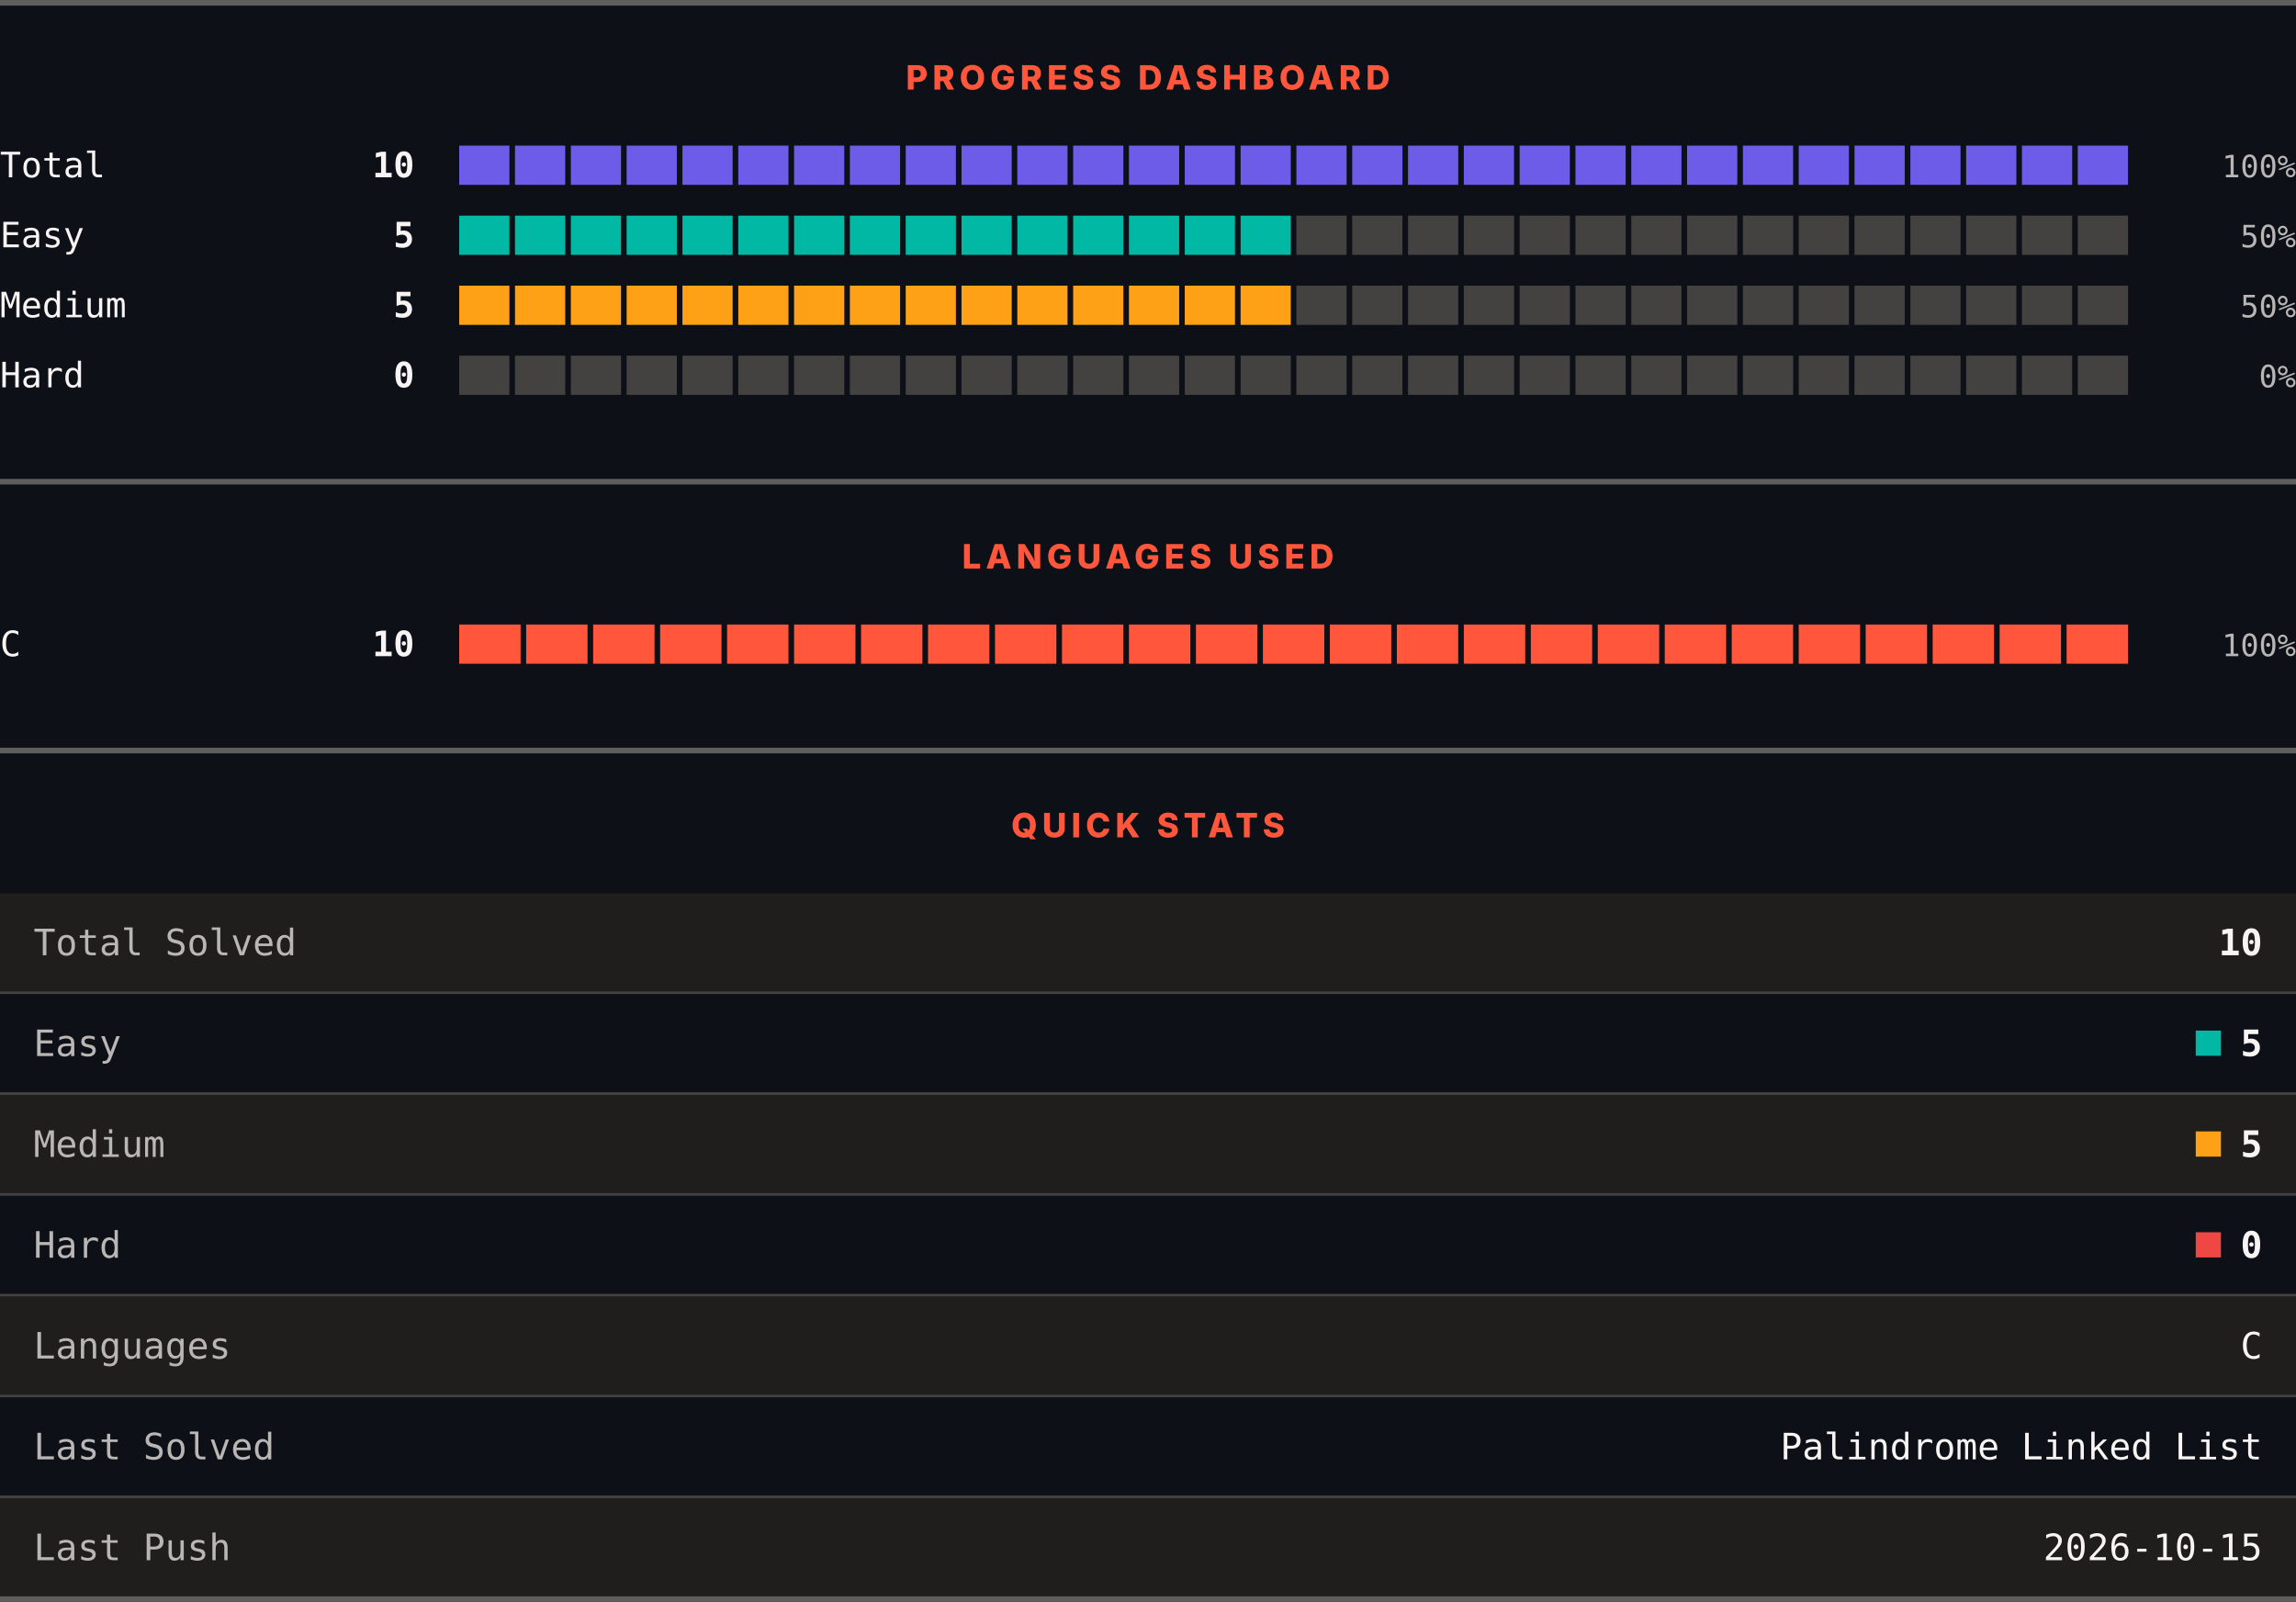
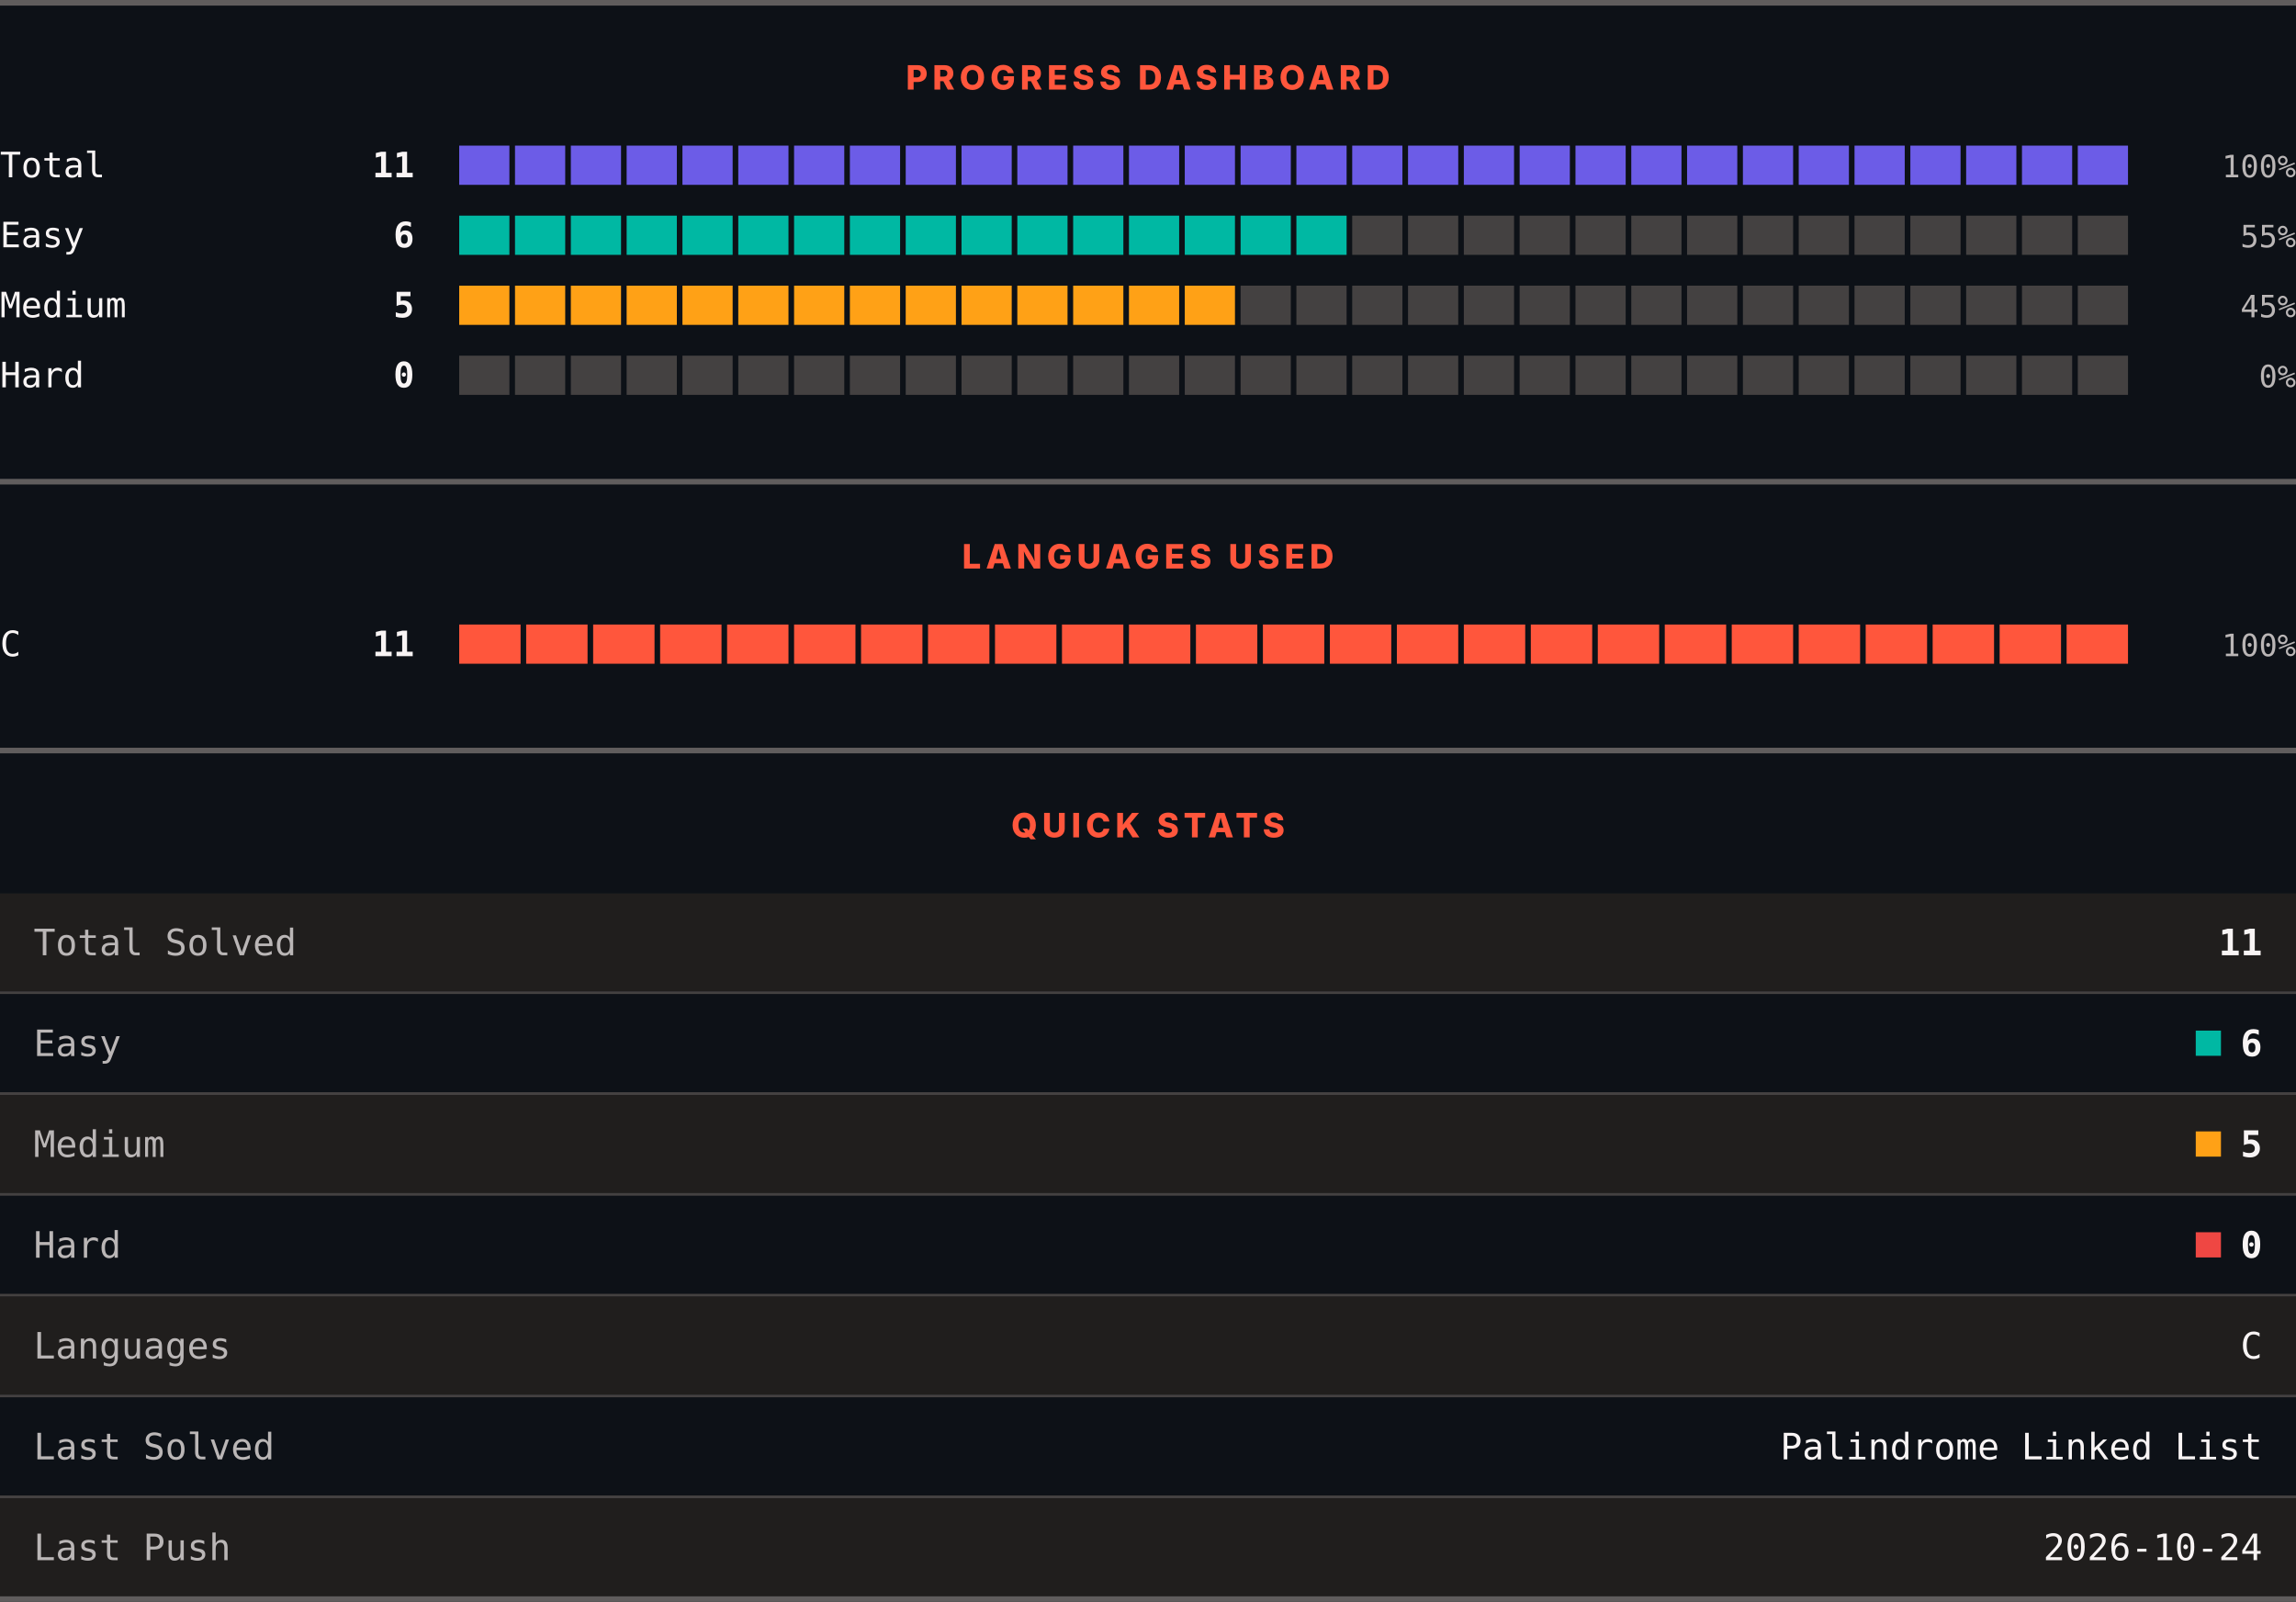
<svg xmlns="http://www.w3.org/2000/svg" width="820" height="572" viewBox="0 0 820 572" role="img" aria-label="LeetCode progress, languages and quick stats">
  <rect width="820" height="572" fill="#0d1117" />
  <rect x="0" y="0" width="820" height="2" fill="#605d5d" />
  <text x="410" y="32" text-anchor="middle" font-family="Archivo, system-ui, -apple-system, Segoe UI, sans-serif" font-size="12" font-weight="800" letter-spacing="1.68" fill="#ff563c">PROGRESS DASHBOARD</text>
  <text x="0" y="63.3" font-family="ui-monospace, SFMono-Regular, Menlo, Consolas, monospace" font-size="12.5" fill="#f8f4f4">Total</text>
-   <text x="148" y="63.3" text-anchor="end" font-family="ui-monospace, SFMono-Regular, Menlo, Consolas, monospace" font-size="12.5" font-weight="700" fill="#f8f4f4">10</text>
+   <text x="148" y="63.3" text-anchor="end" font-family="ui-monospace, SFMono-Regular, Menlo, Consolas, monospace" font-size="12.5" font-weight="700" fill="#f8f4f4">11</text>
  <rect x="164.00" y="52" width="17.93" height="14" fill="#6c5ce7" />
  <rect x="183.93" y="52" width="17.93" height="14" fill="#6c5ce7" />
  <rect x="203.87" y="52" width="17.93" height="14" fill="#6c5ce7" />
  <rect x="223.80" y="52" width="17.93" height="14" fill="#6c5ce7" />
  <rect x="243.73" y="52" width="17.93" height="14" fill="#6c5ce7" />
  <rect x="263.67" y="52" width="17.93" height="14" fill="#6c5ce7" />
  <rect x="283.60" y="52" width="17.93" height="14" fill="#6c5ce7" />
  <rect x="303.53" y="52" width="17.93" height="14" fill="#6c5ce7" />
  <rect x="323.47" y="52" width="17.93" height="14" fill="#6c5ce7" />
  <rect x="343.40" y="52" width="17.93" height="14" fill="#6c5ce7" />
  <rect x="363.33" y="52" width="17.93" height="14" fill="#6c5ce7" />
  <rect x="383.27" y="52" width="17.93" height="14" fill="#6c5ce7" />
  <rect x="403.20" y="52" width="17.93" height="14" fill="#6c5ce7" />
  <rect x="423.13" y="52" width="17.93" height="14" fill="#6c5ce7" />
  <rect x="443.07" y="52" width="17.93" height="14" fill="#6c5ce7" />
  <rect x="463.00" y="52" width="17.93" height="14" fill="#6c5ce7" />
  <rect x="482.93" y="52" width="17.93" height="14" fill="#6c5ce7" />
  <rect x="502.87" y="52" width="17.93" height="14" fill="#6c5ce7" />
  <rect x="522.80" y="52" width="17.93" height="14" fill="#6c5ce7" />
  <rect x="542.73" y="52" width="17.93" height="14" fill="#6c5ce7" />
  <rect x="562.67" y="52" width="17.93" height="14" fill="#6c5ce7" />
  <rect x="582.60" y="52" width="17.93" height="14" fill="#6c5ce7" />
  <rect x="602.53" y="52" width="17.93" height="14" fill="#6c5ce7" />
  <rect x="622.47" y="52" width="17.93" height="14" fill="#6c5ce7" />
  <rect x="642.40" y="52" width="17.93" height="14" fill="#6c5ce7" />
  <rect x="662.33" y="52" width="17.93" height="14" fill="#6c5ce7" />
  <rect x="682.27" y="52" width="17.93" height="14" fill="#6c5ce7" />
  <rect x="702.20" y="52" width="17.93" height="14" fill="#6c5ce7" />
  <rect x="722.13" y="52" width="17.93" height="14" fill="#6c5ce7" />
  <rect x="742.07" y="52" width="17.93" height="14" fill="#6c5ce7" />
  <text x="820" y="63.3" text-anchor="end" font-family="ui-monospace, SFMono-Regular, Menlo, Consolas, monospace" font-size="11" fill="#bab6b6">100%</text>
  <text x="0" y="88.3" font-family="ui-monospace, SFMono-Regular, Menlo, Consolas, monospace" font-size="12.5" fill="#f8f4f4">Easy</text>
-   <text x="148" y="88.3" text-anchor="end" font-family="ui-monospace, SFMono-Regular, Menlo, Consolas, monospace" font-size="12.5" font-weight="700" fill="#f8f4f4">5</text>
+   <text x="148" y="88.3" text-anchor="end" font-family="ui-monospace, SFMono-Regular, Menlo, Consolas, monospace" font-size="12.5" font-weight="700" fill="#f8f4f4">6</text>
  <rect x="164.00" y="77" width="17.93" height="14" fill="#00b8a3" />
  <rect x="183.93" y="77" width="17.93" height="14" fill="#00b8a3" />
  <rect x="203.87" y="77" width="17.93" height="14" fill="#00b8a3" />
  <rect x="223.80" y="77" width="17.93" height="14" fill="#00b8a3" />
  <rect x="243.73" y="77" width="17.93" height="14" fill="#00b8a3" />
  <rect x="263.67" y="77" width="17.93" height="14" fill="#00b8a3" />
  <rect x="283.60" y="77" width="17.93" height="14" fill="#00b8a3" />
  <rect x="303.53" y="77" width="17.93" height="14" fill="#00b8a3" />
  <rect x="323.47" y="77" width="17.93" height="14" fill="#00b8a3" />
  <rect x="343.40" y="77" width="17.93" height="14" fill="#00b8a3" />
  <rect x="363.33" y="77" width="17.93" height="14" fill="#00b8a3" />
  <rect x="383.27" y="77" width="17.93" height="14" fill="#00b8a3" />
  <rect x="403.20" y="77" width="17.93" height="14" fill="#00b8a3" />
  <rect x="423.13" y="77" width="17.93" height="14" fill="#00b8a3" />
  <rect x="443.07" y="77" width="17.93" height="14" fill="#00b8a3" />
-   <rect x="463.00" y="77" width="17.93" height="14" fill="#444141" />
+   <rect x="463.00" y="77" width="17.93" height="14" fill="#00b8a3" />
  <rect x="482.93" y="77" width="17.93" height="14" fill="#444141" />
  <rect x="502.87" y="77" width="17.93" height="14" fill="#444141" />
  <rect x="522.80" y="77" width="17.93" height="14" fill="#444141" />
  <rect x="542.73" y="77" width="17.93" height="14" fill="#444141" />
  <rect x="562.67" y="77" width="17.93" height="14" fill="#444141" />
  <rect x="582.60" y="77" width="17.93" height="14" fill="#444141" />
  <rect x="602.53" y="77" width="17.93" height="14" fill="#444141" />
  <rect x="622.47" y="77" width="17.93" height="14" fill="#444141" />
  <rect x="642.40" y="77" width="17.93" height="14" fill="#444141" />
  <rect x="662.33" y="77" width="17.93" height="14" fill="#444141" />
  <rect x="682.27" y="77" width="17.93" height="14" fill="#444141" />
  <rect x="702.20" y="77" width="17.93" height="14" fill="#444141" />
  <rect x="722.13" y="77" width="17.93" height="14" fill="#444141" />
  <rect x="742.07" y="77" width="17.93" height="14" fill="#444141" />
-   <text x="820" y="88.3" text-anchor="end" font-family="ui-monospace, SFMono-Regular, Menlo, Consolas, monospace" font-size="11" fill="#bab6b6">50%</text>
+   <text x="820" y="88.3" text-anchor="end" font-family="ui-monospace, SFMono-Regular, Menlo, Consolas, monospace" font-size="11" fill="#bab6b6">55%</text>
  <text x="0" y="113.3" font-family="ui-monospace, SFMono-Regular, Menlo, Consolas, monospace" font-size="12.5" fill="#f8f4f4">Medium</text>
  <text x="148" y="113.3" text-anchor="end" font-family="ui-monospace, SFMono-Regular, Menlo, Consolas, monospace" font-size="12.5" font-weight="700" fill="#f8f4f4">5</text>
  <rect x="164.00" y="102" width="17.93" height="14" fill="#ffa116" />
  <rect x="183.93" y="102" width="17.93" height="14" fill="#ffa116" />
  <rect x="203.87" y="102" width="17.93" height="14" fill="#ffa116" />
  <rect x="223.80" y="102" width="17.93" height="14" fill="#ffa116" />
  <rect x="243.73" y="102" width="17.93" height="14" fill="#ffa116" />
  <rect x="263.67" y="102" width="17.93" height="14" fill="#ffa116" />
  <rect x="283.60" y="102" width="17.93" height="14" fill="#ffa116" />
  <rect x="303.53" y="102" width="17.93" height="14" fill="#ffa116" />
  <rect x="323.47" y="102" width="17.93" height="14" fill="#ffa116" />
  <rect x="343.40" y="102" width="17.93" height="14" fill="#ffa116" />
  <rect x="363.33" y="102" width="17.93" height="14" fill="#ffa116" />
  <rect x="383.27" y="102" width="17.93" height="14" fill="#ffa116" />
  <rect x="403.20" y="102" width="17.93" height="14" fill="#ffa116" />
  <rect x="423.13" y="102" width="17.93" height="14" fill="#ffa116" />
-   <rect x="443.07" y="102" width="17.93" height="14" fill="#ffa116" />
+   <rect x="443.07" y="102" width="17.93" height="14" fill="#444141" />
  <rect x="463.00" y="102" width="17.93" height="14" fill="#444141" />
  <rect x="482.93" y="102" width="17.93" height="14" fill="#444141" />
  <rect x="502.87" y="102" width="17.93" height="14" fill="#444141" />
  <rect x="522.80" y="102" width="17.93" height="14" fill="#444141" />
  <rect x="542.73" y="102" width="17.93" height="14" fill="#444141" />
  <rect x="562.67" y="102" width="17.93" height="14" fill="#444141" />
  <rect x="582.60" y="102" width="17.93" height="14" fill="#444141" />
  <rect x="602.53" y="102" width="17.93" height="14" fill="#444141" />
  <rect x="622.47" y="102" width="17.93" height="14" fill="#444141" />
  <rect x="642.40" y="102" width="17.93" height="14" fill="#444141" />
  <rect x="662.33" y="102" width="17.93" height="14" fill="#444141" />
  <rect x="682.27" y="102" width="17.93" height="14" fill="#444141" />
  <rect x="702.20" y="102" width="17.93" height="14" fill="#444141" />
  <rect x="722.13" y="102" width="17.93" height="14" fill="#444141" />
  <rect x="742.07" y="102" width="17.93" height="14" fill="#444141" />
-   <text x="820" y="113.3" text-anchor="end" font-family="ui-monospace, SFMono-Regular, Menlo, Consolas, monospace" font-size="11" fill="#bab6b6">50%</text>
+   <text x="820" y="113.3" text-anchor="end" font-family="ui-monospace, SFMono-Regular, Menlo, Consolas, monospace" font-size="11" fill="#bab6b6">45%</text>
  <text x="0" y="138.3" font-family="ui-monospace, SFMono-Regular, Menlo, Consolas, monospace" font-size="12.5" fill="#f8f4f4">Hard</text>
  <text x="148" y="138.3" text-anchor="end" font-family="ui-monospace, SFMono-Regular, Menlo, Consolas, monospace" font-size="12.5" font-weight="700" fill="#f8f4f4">0</text>
  <rect x="164.00" y="127" width="17.93" height="14" fill="#444141" />
  <rect x="183.93" y="127" width="17.93" height="14" fill="#444141" />
  <rect x="203.87" y="127" width="17.93" height="14" fill="#444141" />
  <rect x="223.80" y="127" width="17.93" height="14" fill="#444141" />
  <rect x="243.73" y="127" width="17.93" height="14" fill="#444141" />
  <rect x="263.67" y="127" width="17.93" height="14" fill="#444141" />
  <rect x="283.60" y="127" width="17.93" height="14" fill="#444141" />
  <rect x="303.53" y="127" width="17.93" height="14" fill="#444141" />
  <rect x="323.47" y="127" width="17.93" height="14" fill="#444141" />
  <rect x="343.40" y="127" width="17.93" height="14" fill="#444141" />
  <rect x="363.33" y="127" width="17.93" height="14" fill="#444141" />
  <rect x="383.27" y="127" width="17.93" height="14" fill="#444141" />
  <rect x="403.20" y="127" width="17.93" height="14" fill="#444141" />
  <rect x="423.13" y="127" width="17.93" height="14" fill="#444141" />
  <rect x="443.07" y="127" width="17.93" height="14" fill="#444141" />
  <rect x="463.00" y="127" width="17.93" height="14" fill="#444141" />
  <rect x="482.93" y="127" width="17.93" height="14" fill="#444141" />
  <rect x="502.87" y="127" width="17.93" height="14" fill="#444141" />
  <rect x="522.80" y="127" width="17.93" height="14" fill="#444141" />
  <rect x="542.73" y="127" width="17.93" height="14" fill="#444141" />
  <rect x="562.67" y="127" width="17.93" height="14" fill="#444141" />
  <rect x="582.60" y="127" width="17.93" height="14" fill="#444141" />
  <rect x="602.53" y="127" width="17.93" height="14" fill="#444141" />
  <rect x="622.47" y="127" width="17.93" height="14" fill="#444141" />
  <rect x="642.40" y="127" width="17.93" height="14" fill="#444141" />
  <rect x="662.33" y="127" width="17.93" height="14" fill="#444141" />
  <rect x="682.27" y="127" width="17.93" height="14" fill="#444141" />
  <rect x="702.20" y="127" width="17.93" height="14" fill="#444141" />
  <rect x="722.13" y="127" width="17.93" height="14" fill="#444141" />
  <rect x="742.07" y="127" width="17.93" height="14" fill="#444141" />
  <text x="820" y="138.3" text-anchor="end" font-family="ui-monospace, SFMono-Regular, Menlo, Consolas, monospace" font-size="11" fill="#bab6b6">0%</text>
  <rect x="0" y="171" width="820" height="2" fill="#605d5d" />
  <text x="410" y="203" text-anchor="middle" font-family="Archivo, system-ui, -apple-system, Segoe UI, sans-serif" font-size="12" font-weight="800" letter-spacing="1.68" fill="#ff563c">LANGUAGES USED</text>
  <text x="0" y="234.3" font-family="ui-monospace, SFMono-Regular, Menlo, Consolas, monospace" font-size="12.5" fill="#f8f4f4">C</text>
-   <text x="148" y="234.3" text-anchor="end" font-family="ui-monospace, SFMono-Regular, Menlo, Consolas, monospace" font-size="12.5" font-weight="700" fill="#f8f4f4">10</text>
+   <text x="148" y="234.3" text-anchor="end" font-family="ui-monospace, SFMono-Regular, Menlo, Consolas, monospace" font-size="12.5" font-weight="700" fill="#f8f4f4">11</text>
  <rect x="164.00" y="223" width="21.92" height="14" fill="#ff563c" />
  <rect x="187.92" y="223" width="21.92" height="14" fill="#ff563c" />
  <rect x="211.84" y="223" width="21.92" height="14" fill="#ff563c" />
  <rect x="235.76" y="223" width="21.92" height="14" fill="#ff563c" />
  <rect x="259.68" y="223" width="21.92" height="14" fill="#ff563c" />
  <rect x="283.60" y="223" width="21.92" height="14" fill="#ff563c" />
  <rect x="307.52" y="223" width="21.92" height="14" fill="#ff563c" />
  <rect x="331.44" y="223" width="21.92" height="14" fill="#ff563c" />
  <rect x="355.36" y="223" width="21.92" height="14" fill="#ff563c" />
  <rect x="379.28" y="223" width="21.92" height="14" fill="#ff563c" />
  <rect x="403.20" y="223" width="21.92" height="14" fill="#ff563c" />
  <rect x="427.12" y="223" width="21.92" height="14" fill="#ff563c" />
  <rect x="451.04" y="223" width="21.92" height="14" fill="#ff563c" />
  <rect x="474.96" y="223" width="21.92" height="14" fill="#ff563c" />
  <rect x="498.88" y="223" width="21.92" height="14" fill="#ff563c" />
  <rect x="522.80" y="223" width="21.92" height="14" fill="#ff563c" />
  <rect x="546.72" y="223" width="21.92" height="14" fill="#ff563c" />
  <rect x="570.64" y="223" width="21.92" height="14" fill="#ff563c" />
  <rect x="594.56" y="223" width="21.92" height="14" fill="#ff563c" />
  <rect x="618.48" y="223" width="21.92" height="14" fill="#ff563c" />
  <rect x="642.40" y="223" width="21.92" height="14" fill="#ff563c" />
  <rect x="666.32" y="223" width="21.92" height="14" fill="#ff563c" />
  <rect x="690.24" y="223" width="21.92" height="14" fill="#ff563c" />
  <rect x="714.16" y="223" width="21.92" height="14" fill="#ff563c" />
  <rect x="738.08" y="223" width="21.92" height="14" fill="#ff563c" />
  <text x="820" y="234.3" text-anchor="end" font-family="ui-monospace, SFMono-Regular, Menlo, Consolas, monospace" font-size="11" fill="#bab6b6">100%</text>
  <rect x="0" y="267" width="820" height="2" fill="#605d5d" />
  <text x="410" y="299" text-anchor="middle" font-family="Archivo, system-ui, -apple-system, Segoe UI, sans-serif" font-size="12" font-weight="800" letter-spacing="1.68" fill="#ff563c">QUICK STATS</text>
  <rect x="0" y="319" width="820" height="35" fill="#201e1d" />
  <text x="12" y="341.1" font-family="ui-monospace, SFMono-Regular, Menlo, Consolas, monospace" font-size="13" fill="#bab6b6">Total Solved</text>
-   <text x="808" y="341.1" text-anchor="end" font-family="ui-monospace, SFMono-Regular, Menlo, Consolas, monospace" font-size="13" font-weight="700" fill="#f8f4f4">10</text>
+   <text x="808" y="341.1" text-anchor="end" font-family="ui-monospace, SFMono-Regular, Menlo, Consolas, monospace" font-size="13" font-weight="700" fill="#f8f4f4">11</text>
  <rect x="0" y="354" width="820" height="1" fill="#444141" />
  <rect x="0" y="355" width="820" height="35" fill="#0d1117" />
  <text x="12" y="377.1" font-family="ui-monospace, SFMono-Regular, Menlo, Consolas, monospace" font-size="13" fill="#bab6b6">Easy</text>
  <rect x="784.2" y="368" width="9" height="9" fill="#00b8a3" />
-   <text x="808" y="377.1" text-anchor="end" font-family="ui-monospace, SFMono-Regular, Menlo, Consolas, monospace" font-size="13" font-weight="700" fill="#f8f4f4">5</text>
+   <text x="808" y="377.1" text-anchor="end" font-family="ui-monospace, SFMono-Regular, Menlo, Consolas, monospace" font-size="13" font-weight="700" fill="#f8f4f4">6</text>
  <rect x="0" y="390" width="820" height="1" fill="#444141" />
  <rect x="0" y="391" width="820" height="35" fill="#201e1d" />
  <text x="12" y="413.1" font-family="ui-monospace, SFMono-Regular, Menlo, Consolas, monospace" font-size="13" fill="#bab6b6">Medium</text>
  <rect x="784.2" y="404" width="9" height="9" fill="#ffa116" />
  <text x="808" y="413.1" text-anchor="end" font-family="ui-monospace, SFMono-Regular, Menlo, Consolas, monospace" font-size="13" font-weight="700" fill="#f8f4f4">5</text>
  <rect x="0" y="426" width="820" height="1" fill="#444141" />
  <rect x="0" y="427" width="820" height="35" fill="#0d1117" />
  <text x="12" y="449.1" font-family="ui-monospace, SFMono-Regular, Menlo, Consolas, monospace" font-size="13" fill="#bab6b6">Hard</text>
  <rect x="784.2" y="440" width="9" height="9" fill="#ef4743" />
  <text x="808" y="449.1" text-anchor="end" font-family="ui-monospace, SFMono-Regular, Menlo, Consolas, monospace" font-size="13" font-weight="700" fill="#f8f4f4">0</text>
  <rect x="0" y="462" width="820" height="1" fill="#444141" />
  <rect x="0" y="463" width="820" height="35" fill="#201e1d" />
  <text x="12" y="485.1" font-family="ui-monospace, SFMono-Regular, Menlo, Consolas, monospace" font-size="13" fill="#bab6b6">Languages</text>
  <text x="808" y="485.1" text-anchor="end" font-family="ui-monospace, SFMono-Regular, Menlo, Consolas, monospace" font-size="13" fill="#f8f4f4">C</text>
  <rect x="0" y="498" width="820" height="1" fill="#444141" />
  <rect x="0" y="499" width="820" height="35" fill="#0d1117" />
  <text x="12" y="521.1" font-family="ui-monospace, SFMono-Regular, Menlo, Consolas, monospace" font-size="13" fill="#bab6b6">Last Solved</text>
  <text x="808" y="521.1" text-anchor="end" font-family="ui-monospace, SFMono-Regular, Menlo, Consolas, monospace" font-size="13" fill="#f8f4f4">Palindrome Linked List</text>
  <rect x="0" y="534" width="820" height="1" fill="#444141" />
  <rect x="0" y="535" width="820" height="35" fill="#201e1d" />
  <text x="12" y="557.1" font-family="ui-monospace, SFMono-Regular, Menlo, Consolas, monospace" font-size="13" fill="#bab6b6">Last Push</text>
-   <text x="808" y="557.1" text-anchor="end" font-family="ui-monospace, SFMono-Regular, Menlo, Consolas, monospace" font-size="13" fill="#f8f4f4">2026-10-15</text>
+   <text x="808" y="557.1" text-anchor="end" font-family="ui-monospace, SFMono-Regular, Menlo, Consolas, monospace" font-size="13" fill="#f8f4f4">2026-10-24</text>
  <rect x="0" y="570" width="820" height="2" fill="#605d5d" />
</svg>
